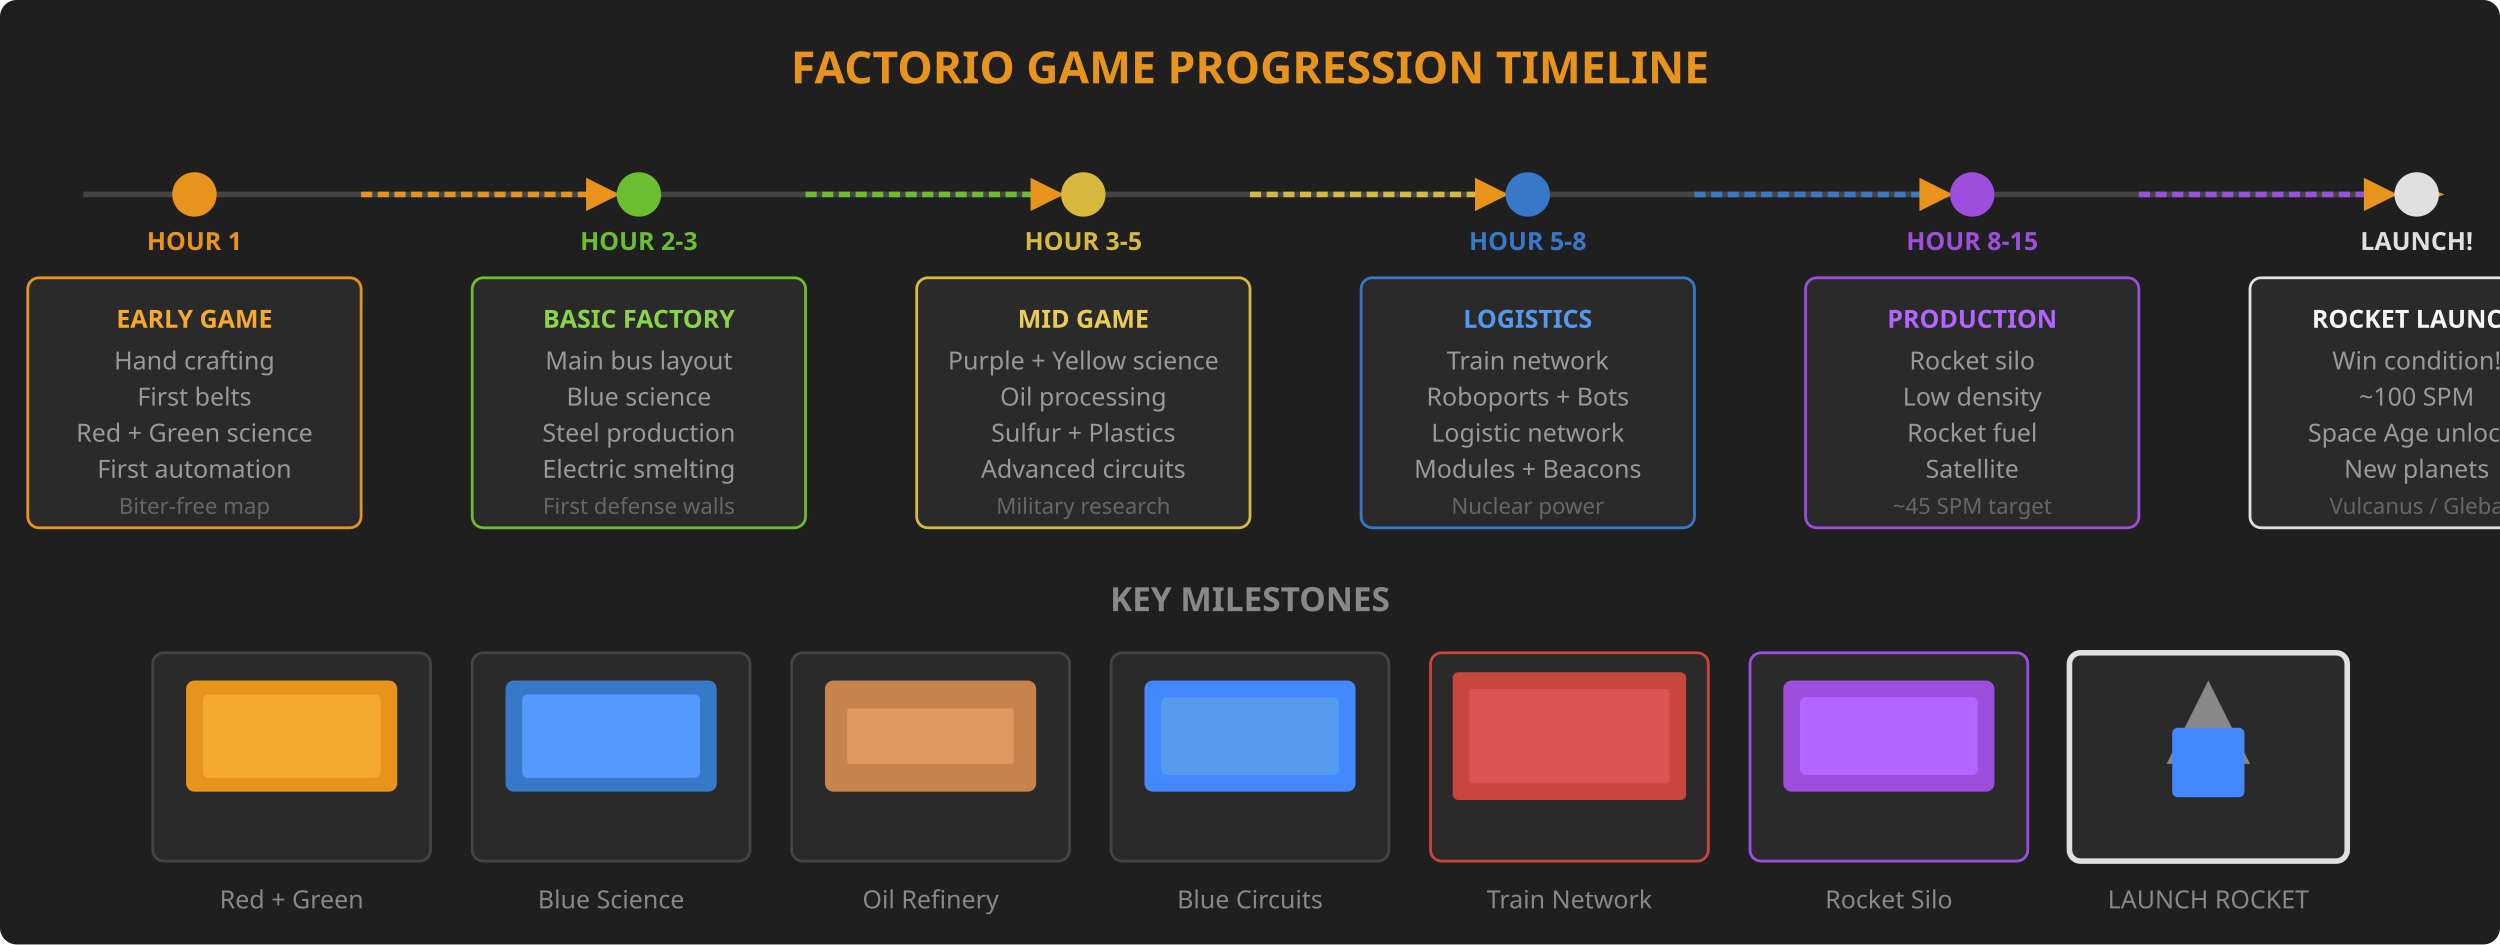
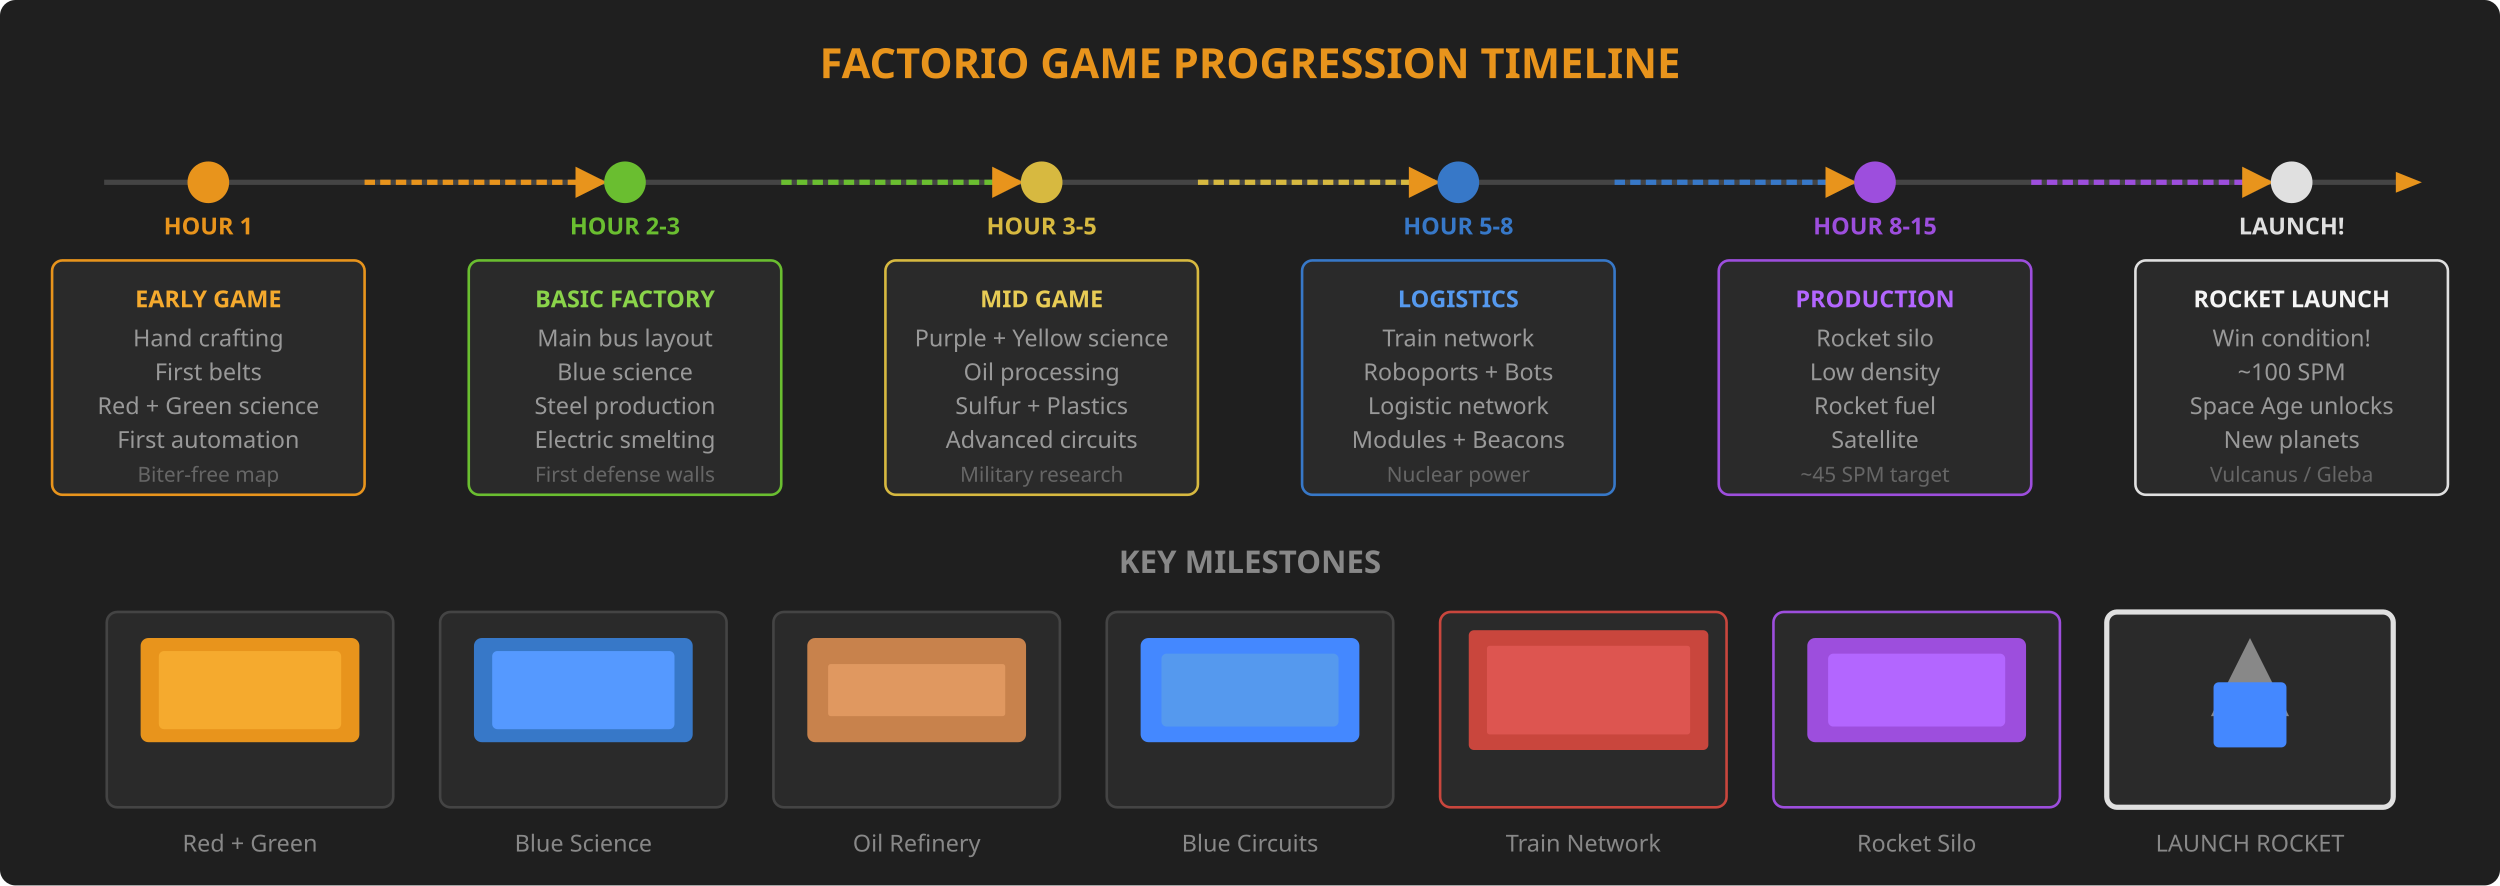
- <svg xmlns="http://www.w3.org/2000/svg" viewBox="0 0 900 340" width="900" height="340">
+ <svg xmlns="http://www.w3.org/2000/svg" viewBox="0 0 960 340" width="960" height="340">
  <defs>
    <marker id="arrow" markerWidth="6" markerHeight="6" refX="5" refY="3" orient="auto">
      <path d="M0,0 L0,6 L6,3 z" fill="#e8941c" />
    </marker>
  </defs>
-   <rect width="900" height="340" fill="#1f1f1f" rx="6" />
-   <text x="450" y="30" text-anchor="middle" font-family="Orbitron,sans-serif" font-size="16" font-weight="900" fill="#e8941c">FACTORIO GAME PROGRESSION TIMELINE</text>
-   <line x1="30" y1="70" x2="870" y2="70" stroke="#444" stroke-width="2" />
-   <polygon points="870,66 880,70 870,74" fill="#e8941c" />
-   <circle cx="70" cy="70" r="8" fill="#e8941c" />
-   <text x="70" y="90" text-anchor="middle" font-family="Orbitron,sans-serif" font-size="9" font-weight="700" fill="#e8941c">HOUR 1</text>
-   <rect x="10" y="100" width="120" height="90" rx="4" fill="#2a2a2a" stroke="#e8941c" stroke-width="1" />
-   <text x="70" y="118" text-anchor="middle" font-family="Orbitron,sans-serif" font-size="9" font-weight="700" fill="#f5aa2e">EARLY GAME</text>
-   <text x="70" y="133" text-anchor="middle" font-family="Rajdhani,sans-serif" font-size="9" fill="#999">Hand crafting</text>
-   <text x="70" y="146" text-anchor="middle" font-family="Rajdhani,sans-serif" font-size="9" fill="#999">First belts</text>
-   <text x="70" y="159" text-anchor="middle" font-family="Rajdhani,sans-serif" font-size="9" fill="#999">Red + Green science</text>
-   <text x="70" y="172" text-anchor="middle" font-family="Rajdhani,sans-serif" font-size="9" fill="#999">First automation</text>
-   <text x="70" y="185" text-anchor="middle" font-family="Rajdhani,sans-serif" font-size="8" fill="#666">Biter-free map</text>
-   <line x1="130" y1="70" x2="221" y2="70" stroke="#e8941c" stroke-width="2" stroke-dasharray="4,2" marker-end="url(#arrow)" />
-   <circle cx="230" cy="70" r="8" fill="#6abe30" />
-   <text x="230" y="90" text-anchor="middle" font-family="Orbitron,sans-serif" font-size="9" font-weight="700" fill="#6abe30">HOUR 2-3</text>
-   <rect x="170" y="100" width="120" height="90" rx="4" fill="#2a2a2a" stroke="#6abe30" stroke-width="1" />
-   <text x="230" y="118" text-anchor="middle" font-family="Orbitron,sans-serif" font-size="9" font-weight="700" fill="#8ad44a">BASIC FACTORY</text>
-   <text x="230" y="133" text-anchor="middle" font-family="Rajdhani,sans-serif" font-size="9" fill="#999">Main bus layout</text>
-   <text x="230" y="146" text-anchor="middle" font-family="Rajdhani,sans-serif" font-size="9" fill="#999">Blue science</text>
-   <text x="230" y="159" text-anchor="middle" font-family="Rajdhani,sans-serif" font-size="9" fill="#999">Steel production</text>
-   <text x="230" y="172" text-anchor="middle" font-family="Rajdhani,sans-serif" font-size="9" fill="#999">Electric smelting</text>
-   <text x="230" y="185" text-anchor="middle" font-family="Rajdhani,sans-serif" font-size="8" fill="#666">First defense walls</text>
-   <line x1="290" y1="70" x2="381" y2="70" stroke="#6abe30" stroke-width="2" stroke-dasharray="4,2" marker-end="url(#arrow)" />
-   <circle cx="390" cy="70" r="8" fill="#d7b940" />
-   <text x="390" y="90" text-anchor="middle" font-family="Orbitron,sans-serif" font-size="9" font-weight="700" fill="#d7b940">HOUR 3-5</text>
-   <rect x="330" y="100" width="120" height="90" rx="4" fill="#2a2a2a" stroke="#d7b940" stroke-width="1" />
-   <text x="390" y="118" text-anchor="middle" font-family="Orbitron,sans-serif" font-size="9" font-weight="700" fill="#e8cc55">MID GAME</text>
-   <text x="390" y="133" text-anchor="middle" font-family="Rajdhani,sans-serif" font-size="9" fill="#999">Purple + Yellow science</text>
-   <text x="390" y="146" text-anchor="middle" font-family="Rajdhani,sans-serif" font-size="9" fill="#999">Oil processing</text>
-   <text x="390" y="159" text-anchor="middle" font-family="Rajdhani,sans-serif" font-size="9" fill="#999">Sulfur + Plastics</text>
-   <text x="390" y="172" text-anchor="middle" font-family="Rajdhani,sans-serif" font-size="9" fill="#999">Advanced circuits</text>
-   <text x="390" y="185" text-anchor="middle" font-family="Rajdhani,sans-serif" font-size="8" fill="#666">Military research</text>
-   <line x1="450" y1="70" x2="541" y2="70" stroke="#d7b940" stroke-width="2" stroke-dasharray="4,2" marker-end="url(#arrow)" />
-   <circle cx="550" cy="70" r="8" fill="#3778c8" />
-   <text x="550" y="90" text-anchor="middle" font-family="Orbitron,sans-serif" font-size="9" font-weight="700" fill="#3778c8">HOUR 5-8</text>
-   <rect x="490" y="100" width="120" height="90" rx="4" fill="#2a2a2a" stroke="#3778c8" stroke-width="1" />
-   <text x="550" y="118" text-anchor="middle" font-family="Orbitron,sans-serif" font-size="9" font-weight="700" fill="#5599ee">LOGISTICS</text>
-   <text x="550" y="133" text-anchor="middle" font-family="Rajdhani,sans-serif" font-size="9" fill="#999">Train network</text>
-   <text x="550" y="146" text-anchor="middle" font-family="Rajdhani,sans-serif" font-size="9" fill="#999">Roboports + Bots</text>
-   <text x="550" y="159" text-anchor="middle" font-family="Rajdhani,sans-serif" font-size="9" fill="#999">Logistic network</text>
-   <text x="550" y="172" text-anchor="middle" font-family="Rajdhani,sans-serif" font-size="9" fill="#999">Modules + Beacons</text>
-   <text x="550" y="185" text-anchor="middle" font-family="Rajdhani,sans-serif" font-size="8" fill="#666">Nuclear power</text>
-   <line x1="610" y1="70" x2="701" y2="70" stroke="#3778c8" stroke-width="2" stroke-dasharray="4,2" marker-end="url(#arrow)" />
-   <circle cx="710" cy="70" r="8" fill="#9d4edd" />
-   <text x="710" y="90" text-anchor="middle" font-family="Orbitron,sans-serif" font-size="9" font-weight="700" fill="#9d4edd">HOUR 8-15</text>
-   <rect x="650" y="100" width="120" height="90" rx="4" fill="#2a2a2a" stroke="#9d4edd" stroke-width="1" />
-   <text x="710" y="118" text-anchor="middle" font-family="Orbitron,sans-serif" font-size="9" font-weight="700" fill="#b366ff">PRODUCTION</text>
-   <text x="710" y="133" text-anchor="middle" font-family="Rajdhani,sans-serif" font-size="9" fill="#999">Rocket silo</text>
-   <text x="710" y="146" text-anchor="middle" font-family="Rajdhani,sans-serif" font-size="9" fill="#999">Low density</text>
-   <text x="710" y="159" text-anchor="middle" font-family="Rajdhani,sans-serif" font-size="9" fill="#999">Rocket fuel</text>
-   <text x="710" y="172" text-anchor="middle" font-family="Rajdhani,sans-serif" font-size="9" fill="#999">Satellite</text>
-   <text x="710" y="185" text-anchor="middle" font-family="Rajdhani,sans-serif" font-size="8" fill="#666">~45 SPM target</text>
-   <line x1="770" y1="70" x2="861" y2="70" stroke="#9d4edd" stroke-width="2" stroke-dasharray="4,2" marker-end="url(#arrow)" />
-   <circle cx="870" cy="70" r="8" fill="#e0e0e0" />
-   <text x="870" y="90" text-anchor="middle" font-family="Orbitron,sans-serif" font-size="9" font-weight="700" fill="#e0e0e0">LAUNCH!</text>
-   <rect x="810" y="100" width="120" height="90" rx="4" fill="#2a2a2a" stroke="#e0e0e0" stroke-width="1" />
-   <text x="870" y="118" text-anchor="middle" font-family="Orbitron,sans-serif" font-size="9" font-weight="700" fill="#f5f5f5">ROCKET LAUNCH</text>
-   <text x="870" y="133" text-anchor="middle" font-family="Rajdhani,sans-serif" font-size="9" fill="#999">Win condition!</text>
-   <text x="870" y="146" text-anchor="middle" font-family="Rajdhani,sans-serif" font-size="9" fill="#999">~100 SPM</text>
-   <text x="870" y="159" text-anchor="middle" font-family="Rajdhani,sans-serif" font-size="9" fill="#999">Space Age unlocks</text>
-   <text x="870" y="172" text-anchor="middle" font-family="Rajdhani,sans-serif" font-size="9" fill="#999">New planets</text>
-   <text x="870" y="185" text-anchor="middle" font-family="Rajdhani,sans-serif" font-size="8" fill="#666">Vulcanus / Gleba</text>
-   <text x="450" y="220" text-anchor="middle" font-family="Orbitron,sans-serif" font-size="12" font-weight="700" fill="#888">KEY MILESTONES</text>
-   <rect x="55" y="235" width="100" height="75" rx="4" fill="#2a2a2a" stroke="#444" stroke-width="1" />
-   <rect x="67" y="245" width="76" height="40" rx="3" fill="#e8941c" />
-   <rect x="73" y="250" width="64" height="30" rx="2" fill="#f5aa2e" />
-   <text x="105" y="327" text-anchor="middle" font-family="Rajdhani,sans-serif" font-size="9" fill="#888">Red + Green</text>
-   <rect x="170" y="235" width="100" height="75" rx="4" fill="#2a2a2a" stroke="#444" stroke-width="1" />
-   <rect x="182" y="245" width="76" height="40" rx="3" fill="#3778c8" />
-   <rect x="188" y="250" width="64" height="30" rx="2" fill="#5599ff" />
-   <text x="220" y="327" text-anchor="middle" font-family="Rajdhani,sans-serif" font-size="9" fill="#888">Blue Science</text>
-   <rect x="285" y="235" width="100" height="75" rx="4" fill="#2a2a2a" stroke="#444" stroke-width="1" />
-   <rect x="297" y="245" width="76" height="40" rx="3" fill="#c8824c" />
-   <rect x="305" y="255" width="60" height="20" rx="1" fill="#e09860" />
-   <text x="335" y="327" text-anchor="middle" font-family="Rajdhani,sans-serif" font-size="9" fill="#888">Oil Refinery</text>
-   <rect x="400" y="235" width="100" height="75" rx="4" fill="#2a2a2a" stroke="#444" stroke-width="1" />
-   <rect x="412" y="245" width="76" height="40" rx="3" fill="#4488ff" />
-   <rect x="418" y="251" width="64" height="28" rx="2" fill="#5599ee" />
-   <text x="450" y="327" text-anchor="middle" font-family="Rajdhani,sans-serif" font-size="9" fill="#888">Blue Circuits</text>
-   <rect x="515" y="235" width="100" height="75" rx="4" fill="#2a2a2a" stroke="#c9463d" stroke-width="1" />
-   <rect x="523" y="242" width="84" height="46" rx="2" fill="#c9463d" />
-   <rect x="529" y="248" width="72" height="34" rx="1" fill="#dd5550" />
-   <text x="565" y="327" text-anchor="middle" font-family="Rajdhani,sans-serif" font-size="9" fill="#888">Train Network</text>
-   <rect x="630" y="235" width="100" height="75" rx="4" fill="#2a2a2a" stroke="#9d4edd" stroke-width="1" />
-   <rect x="642" y="245" width="76" height="40" rx="3" fill="#9d4edd" />
-   <rect x="648" y="251" width="64" height="28" rx="2" fill="#b366ff" />
-   <text x="680" y="327" text-anchor="middle" font-family="Rajdhani,sans-serif" font-size="9" fill="#888">Rocket Silo</text>
-   <rect x="745" y="235" width="100" height="75" rx="4" fill="#2a2a2a" stroke="#e0e0e0" stroke-width="2" />
-   <polygon points="795,245 810,275 780,275" fill="#888" />
-   <rect x="782" y="262" width="26" height="25" rx="2" fill="#4488ff" />
-   <text x="795" y="327" text-anchor="middle" font-family="Rajdhani,sans-serif" font-size="9" fill="#888">LAUNCH ROCKET</text>
+   <rect width="960" height="340" fill="#1f1f1f" rx="6" />
+   <text x="480" y="30" text-anchor="middle" font-family="Orbitron,sans-serif" font-size="16" font-weight="900" fill="#e8941c">FACTORIO GAME PROGRESSION TIMELINE</text>
+   <line x1="40" y1="70" x2="920" y2="70" stroke="#444" stroke-width="2" />
+   <polygon points="920,66 930,70 920,74" fill="#e8941c" />
+   <circle cx="80" cy="70" r="8" fill="#e8941c" />
+   <text x="80" y="90" text-anchor="middle" font-family="Orbitron,sans-serif" font-size="9" font-weight="700" fill="#e8941c">HOUR 1</text>
+   <rect x="20" y="100" width="120" height="90" rx="4" fill="#2a2a2a" stroke="#e8941c" stroke-width="1" />
+   <text x="80" y="118" text-anchor="middle" font-family="Orbitron,sans-serif" font-size="9" font-weight="700" fill="#f5aa2e">EARLY GAME</text>
+   <text x="80" y="133" text-anchor="middle" font-family="Rajdhani,sans-serif" font-size="9" fill="#999">Hand crafting</text>
+   <text x="80" y="146" text-anchor="middle" font-family="Rajdhani,sans-serif" font-size="9" fill="#999">First belts</text>
+   <text x="80" y="159" text-anchor="middle" font-family="Rajdhani,sans-serif" font-size="9" fill="#999">Red + Green science</text>
+   <text x="80" y="172" text-anchor="middle" font-family="Rajdhani,sans-serif" font-size="9" fill="#999">First automation</text>
+   <text x="80" y="185" text-anchor="middle" font-family="Rajdhani,sans-serif" font-size="8" fill="#666">Biter-free map</text>
+   <line x1="140" y1="70" x2="231" y2="70" stroke="#e8941c" stroke-width="2" stroke-dasharray="4,2" marker-end="url(#arrow)" />
+   <circle cx="240" cy="70" r="8" fill="#6abe30" />
+   <text x="240" y="90" text-anchor="middle" font-family="Orbitron,sans-serif" font-size="9" font-weight="700" fill="#6abe30">HOUR 2-3</text>
+   <rect x="180" y="100" width="120" height="90" rx="4" fill="#2a2a2a" stroke="#6abe30" stroke-width="1" />
+   <text x="240" y="118" text-anchor="middle" font-family="Orbitron,sans-serif" font-size="9" font-weight="700" fill="#8ad44a">BASIC FACTORY</text>
+   <text x="240" y="133" text-anchor="middle" font-family="Rajdhani,sans-serif" font-size="9" fill="#999">Main bus layout</text>
+   <text x="240" y="146" text-anchor="middle" font-family="Rajdhani,sans-serif" font-size="9" fill="#999">Blue science</text>
+   <text x="240" y="159" text-anchor="middle" font-family="Rajdhani,sans-serif" font-size="9" fill="#999">Steel production</text>
+   <text x="240" y="172" text-anchor="middle" font-family="Rajdhani,sans-serif" font-size="9" fill="#999">Electric smelting</text>
+   <text x="240" y="185" text-anchor="middle" font-family="Rajdhani,sans-serif" font-size="8" fill="#666">First defense walls</text>
+   <line x1="300" y1="70" x2="391" y2="70" stroke="#6abe30" stroke-width="2" stroke-dasharray="4,2" marker-end="url(#arrow)" />
+   <circle cx="400" cy="70" r="8" fill="#d7b940" />
+   <text x="400" y="90" text-anchor="middle" font-family="Orbitron,sans-serif" font-size="9" font-weight="700" fill="#d7b940">HOUR 3-5</text>
+   <rect x="340" y="100" width="120" height="90" rx="4" fill="#2a2a2a" stroke="#d7b940" stroke-width="1" />
+   <text x="400" y="118" text-anchor="middle" font-family="Orbitron,sans-serif" font-size="9" font-weight="700" fill="#e8cc55">MID GAME</text>
+   <text x="400" y="133" text-anchor="middle" font-family="Rajdhani,sans-serif" font-size="9" fill="#999">Purple + Yellow science</text>
+   <text x="400" y="146" text-anchor="middle" font-family="Rajdhani,sans-serif" font-size="9" fill="#999">Oil processing</text>
+   <text x="400" y="159" text-anchor="middle" font-family="Rajdhani,sans-serif" font-size="9" fill="#999">Sulfur + Plastics</text>
+   <text x="400" y="172" text-anchor="middle" font-family="Rajdhani,sans-serif" font-size="9" fill="#999">Advanced circuits</text>
+   <text x="400" y="185" text-anchor="middle" font-family="Rajdhani,sans-serif" font-size="8" fill="#666">Military research</text>
+   <line x1="460" y1="70" x2="551" y2="70" stroke="#d7b940" stroke-width="2" stroke-dasharray="4,2" marker-end="url(#arrow)" />
+   <circle cx="560" cy="70" r="8" fill="#3778c8" />
+   <text x="560" y="90" text-anchor="middle" font-family="Orbitron,sans-serif" font-size="9" font-weight="700" fill="#3778c8">HOUR 5-8</text>
+   <rect x="500" y="100" width="120" height="90" rx="4" fill="#2a2a2a" stroke="#3778c8" stroke-width="1" />
+   <text x="560" y="118" text-anchor="middle" font-family="Orbitron,sans-serif" font-size="9" font-weight="700" fill="#5599ee">LOGISTICS</text>
+   <text x="560" y="133" text-anchor="middle" font-family="Rajdhani,sans-serif" font-size="9" fill="#999">Train network</text>
+   <text x="560" y="146" text-anchor="middle" font-family="Rajdhani,sans-serif" font-size="9" fill="#999">Roboports + Bots</text>
+   <text x="560" y="159" text-anchor="middle" font-family="Rajdhani,sans-serif" font-size="9" fill="#999">Logistic network</text>
+   <text x="560" y="172" text-anchor="middle" font-family="Rajdhani,sans-serif" font-size="9" fill="#999">Modules + Beacons</text>
+   <text x="560" y="185" text-anchor="middle" font-family="Rajdhani,sans-serif" font-size="8" fill="#666">Nuclear power</text>
+   <line x1="620" y1="70" x2="711" y2="70" stroke="#3778c8" stroke-width="2" stroke-dasharray="4,2" marker-end="url(#arrow)" />
+   <circle cx="720" cy="70" r="8" fill="#9d4edd" />
+   <text x="720" y="90" text-anchor="middle" font-family="Orbitron,sans-serif" font-size="9" font-weight="700" fill="#9d4edd">HOUR 8-15</text>
+   <rect x="660" y="100" width="120" height="90" rx="4" fill="#2a2a2a" stroke="#9d4edd" stroke-width="1" />
+   <text x="720" y="118" text-anchor="middle" font-family="Orbitron,sans-serif" font-size="9" font-weight="700" fill="#b366ff">PRODUCTION</text>
+   <text x="720" y="133" text-anchor="middle" font-family="Rajdhani,sans-serif" font-size="9" fill="#999">Rocket silo</text>
+   <text x="720" y="146" text-anchor="middle" font-family="Rajdhani,sans-serif" font-size="9" fill="#999">Low density</text>
+   <text x="720" y="159" text-anchor="middle" font-family="Rajdhani,sans-serif" font-size="9" fill="#999">Rocket fuel</text>
+   <text x="720" y="172" text-anchor="middle" font-family="Rajdhani,sans-serif" font-size="9" fill="#999">Satellite</text>
+   <text x="720" y="185" text-anchor="middle" font-family="Rajdhani,sans-serif" font-size="8" fill="#666">~45 SPM target</text>
+   <line x1="780" y1="70" x2="871" y2="70" stroke="#9d4edd" stroke-width="2" stroke-dasharray="4,2" marker-end="url(#arrow)" />
+   <circle cx="880" cy="70" r="8" fill="#e0e0e0" />
+   <text x="880" y="90" text-anchor="middle" font-family="Orbitron,sans-serif" font-size="9" font-weight="700" fill="#e0e0e0">LAUNCH!</text>
+   <rect x="820" y="100" width="120" height="90" rx="4" fill="#2a2a2a" stroke="#e0e0e0" stroke-width="1" />
+   <text x="880" y="118" text-anchor="middle" font-family="Orbitron,sans-serif" font-size="9" font-weight="700" fill="#f5f5f5">ROCKET LAUNCH</text>
+   <text x="880" y="133" text-anchor="middle" font-family="Rajdhani,sans-serif" font-size="9" fill="#999">Win condition!</text>
+   <text x="880" y="146" text-anchor="middle" font-family="Rajdhani,sans-serif" font-size="9" fill="#999">~100 SPM</text>
+   <text x="880" y="159" text-anchor="middle" font-family="Rajdhani,sans-serif" font-size="9" fill="#999">Space Age unlocks</text>
+   <text x="880" y="172" text-anchor="middle" font-family="Rajdhani,sans-serif" font-size="9" fill="#999">New planets</text>
+   <text x="880" y="185" text-anchor="middle" font-family="Rajdhani,sans-serif" font-size="8" fill="#666">Vulcanus / Gleba</text>
+   <text x="480" y="220" text-anchor="middle" font-family="Orbitron,sans-serif" font-size="12" font-weight="700" fill="#888">KEY MILESTONES</text>
+   <rect x="41" y="235" width="110" height="75" rx="4" fill="#2a2a2a" stroke="#444" stroke-width="1" />
+   <rect x="54" y="245" width="84" height="40" rx="3" fill="#e8941c" />
+   <rect x="61" y="250" width="70" height="30" rx="2" fill="#f5aa2e" />
+   <text x="96" y="327" text-anchor="middle" font-family="Rajdhani,sans-serif" font-size="9" fill="#888">Red + Green</text>
+   <rect x="169" y="235" width="110" height="75" rx="4" fill="#2a2a2a" stroke="#444" stroke-width="1" />
+   <rect x="182" y="245" width="84" height="40" rx="3" fill="#3778c8" />
+   <rect x="189" y="250" width="70" height="30" rx="2" fill="#5599ff" />
+   <text x="224" y="327" text-anchor="middle" font-family="Rajdhani,sans-serif" font-size="9" fill="#888">Blue Science</text>
+   <rect x="297" y="235" width="110" height="75" rx="4" fill="#2a2a2a" stroke="#444" stroke-width="1" />
+   <rect x="310" y="245" width="84" height="40" rx="3" fill="#c8824c" />
+   <rect x="318" y="255" width="68" height="20" rx="1" fill="#e09860" />
+   <text x="352" y="327" text-anchor="middle" font-family="Rajdhani,sans-serif" font-size="9" fill="#888">Oil Refinery</text>
+   <rect x="425" y="235" width="110" height="75" rx="4" fill="#2a2a2a" stroke="#444" stroke-width="1" />
+   <rect x="438" y="245" width="84" height="40" rx="3" fill="#4488ff" />
+   <rect x="446" y="251" width="68" height="28" rx="2" fill="#5599ee" />
+   <text x="480" y="327" text-anchor="middle" font-family="Rajdhani,sans-serif" font-size="9" fill="#888">Blue Circuits</text>
+   <rect x="553" y="235" width="110" height="75" rx="4" fill="#2a2a2a" stroke="#c9463d" stroke-width="1" />
+   <rect x="564" y="242" width="92" height="46" rx="2" fill="#c9463d" />
+   <rect x="571" y="248" width="78" height="34" rx="1" fill="#dd5550" />
+   <text x="608" y="327" text-anchor="middle" font-family="Rajdhani,sans-serif" font-size="9" fill="#888">Train Network</text>
+   <rect x="681" y="235" width="110" height="75" rx="4" fill="#2a2a2a" stroke="#9d4edd" stroke-width="1" />
+   <rect x="694" y="245" width="84" height="40" rx="3" fill="#9d4edd" />
+   <rect x="702" y="251" width="68" height="28" rx="2" fill="#b366ff" />
+   <text x="736" y="327" text-anchor="middle" font-family="Rajdhani,sans-serif" font-size="9" fill="#888">Rocket Silo</text>
+   <rect x="809" y="235" width="110" height="75" rx="4" fill="#2a2a2a" stroke="#e0e0e0" stroke-width="2" />
+   <polygon points="864,245 879,275 849,275" fill="#888" />
+   <rect x="850" y="262" width="28" height="25" rx="2" fill="#4488ff" />
+   <text x="864" y="327" text-anchor="middle" font-family="Rajdhani,sans-serif" font-size="9" fill="#888">LAUNCH ROCKET</text>
</svg>
